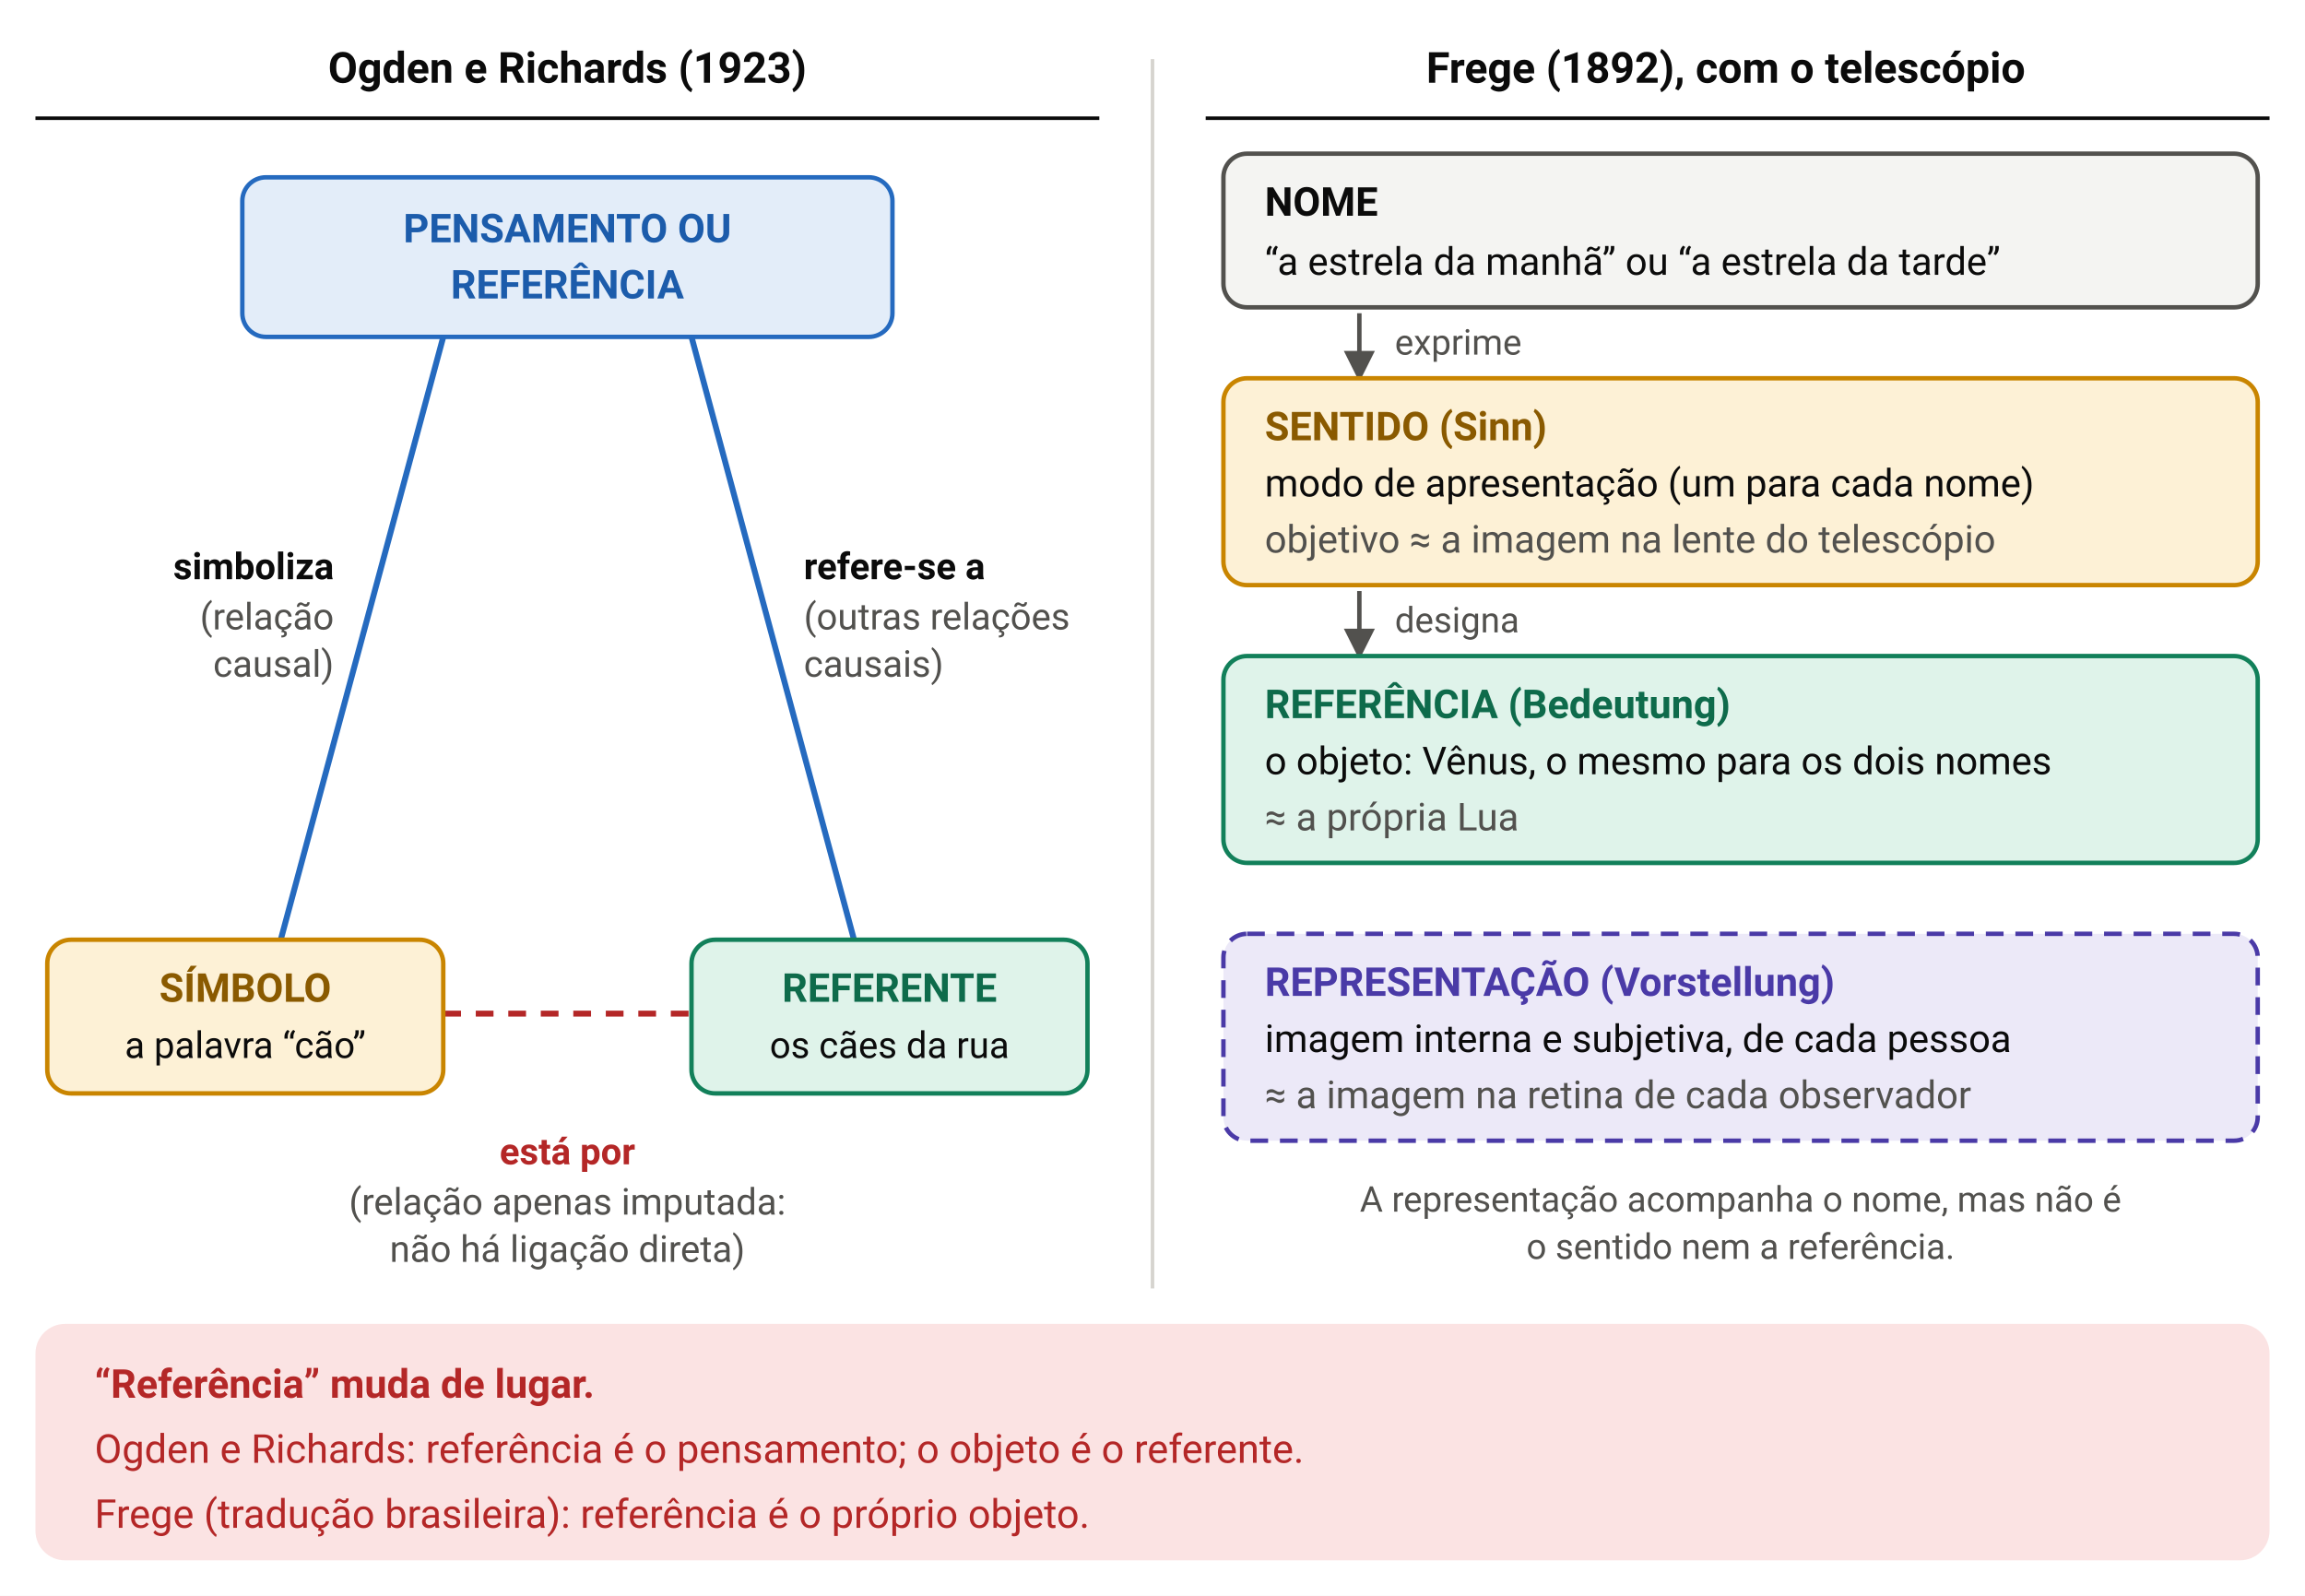
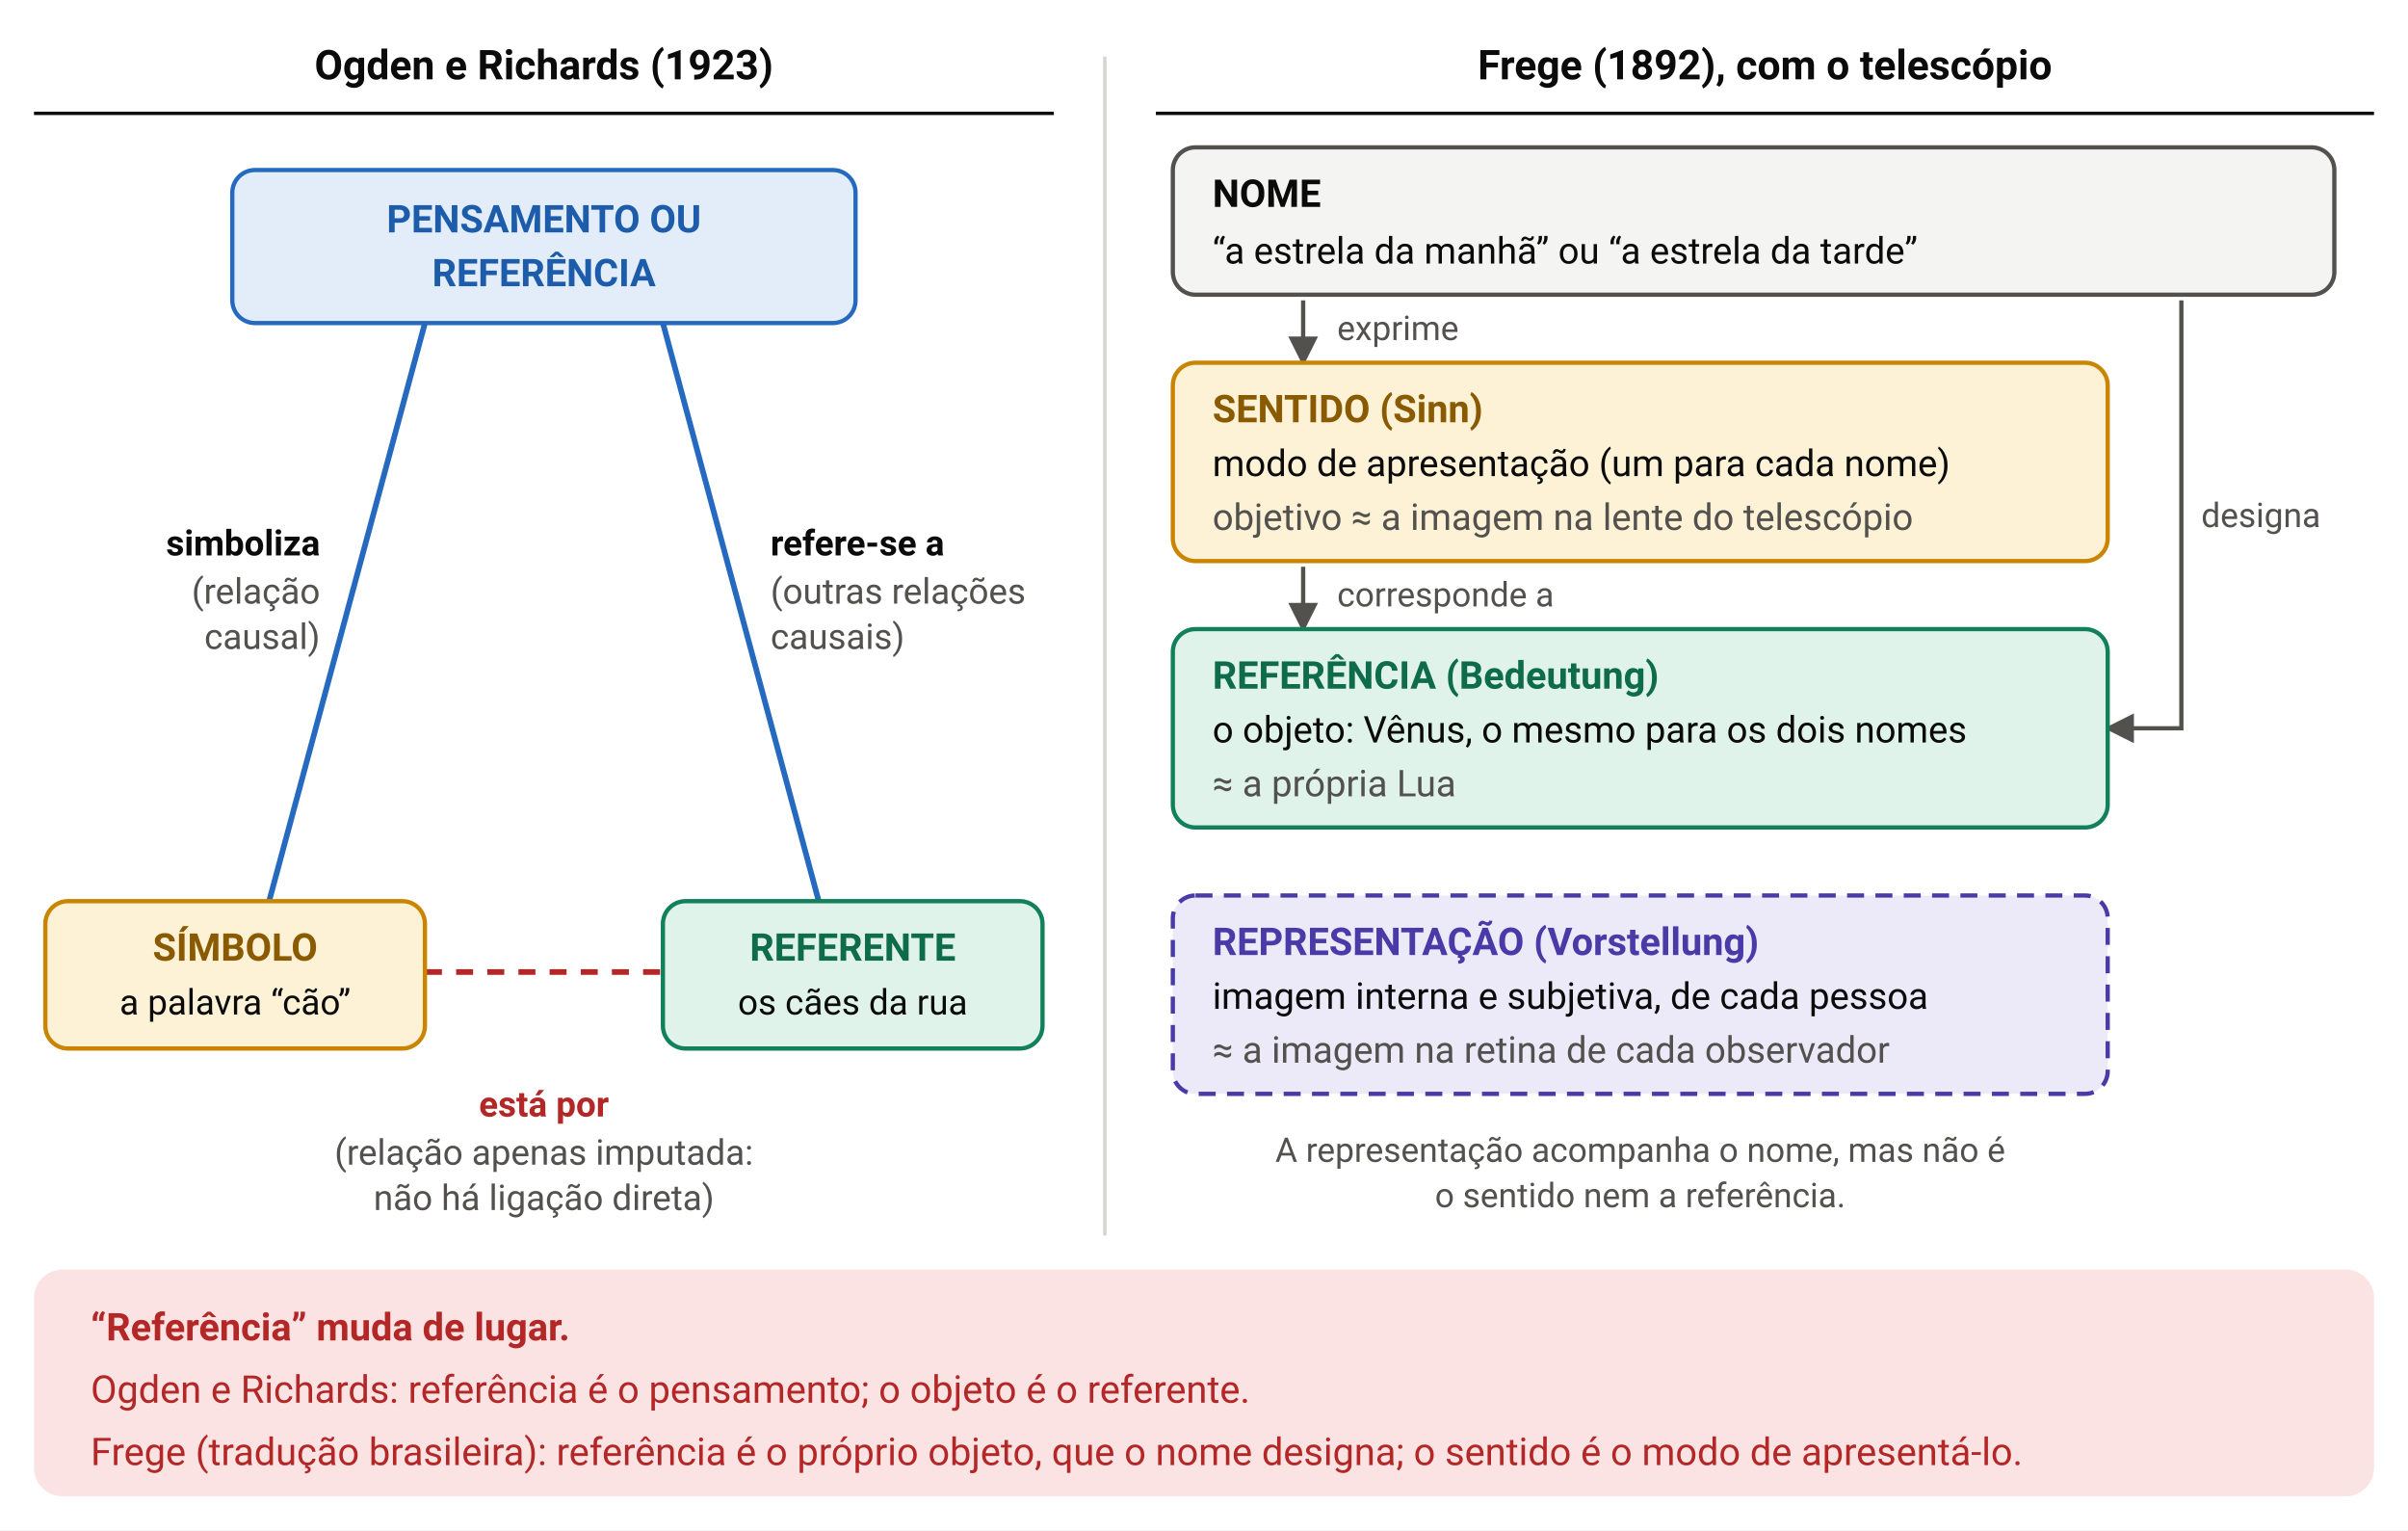
- <svg xmlns="http://www.w3.org/2000/svg" width="780" height="540" viewBox="0 0 780 540" font-family="system-ui, -apple-system, 'Segoe UI', Roboto, sans-serif">
-   <rect width="780" height="540" fill="#ffffff" />
+ <svg xmlns="http://www.w3.org/2000/svg" width="850" height="540" viewBox="0 0 850 540" font-family="system-ui, -apple-system, 'Segoe UI', Roboto, sans-serif">
+   <rect width="850" height="540" fill="#ffffff" />
  <defs>
    <marker id="seta" viewBox="0 0 10 10" refX="5" refY="5" markerWidth="7" markerHeight="7" orient="auto">
      <path d="M0 0 L10 5 L0 10 Z" fill="#52514e" />
    </marker>
  </defs>
  <text x="192" y="28" font-size="14.5" font-weight="700" fill="#0b0b0b" text-anchor="middle">Ogden e Richards (1923)</text>
  <line x1="12" y1="40" x2="372" y2="40" stroke="#0b0b0b" stroke-width="1.2" />
  <line x1="150" y1="114" x2="95" y2="318" stroke="#256abf" stroke-width="2" />
  <line x1="234" y1="114" x2="289" y2="318" stroke="#256abf" stroke-width="2" />
  <line x1="150" y1="343" x2="234" y2="343" stroke="#b42727" stroke-width="2" stroke-dasharray="6 5" />
  <g text-anchor="middle">
    <rect x="82" y="60" width="220" height="54" rx="8" fill="#e3edf9" stroke="#256abf" stroke-width="1.5" />
    <text x="192" y="82" font-size="13.5" font-weight="700" fill="#1c5cab">PENSAMENTO OU</text>
    <text x="192" y="101" font-size="13.5" font-weight="700" fill="#1c5cab">REFERÊNCIA</text>
    <rect x="16" y="318" width="134" height="52" rx="8" fill="#fdf1d6" stroke="#c98500" stroke-width="1.5" />
    <text x="83" y="339" font-size="13.5" font-weight="700" fill="#8a5a00">SÍMBOLO</text>
    <text x="83" y="358" font-size="12.5" fill="#0b0b0b">a palavra “cão”</text>
    <rect x="234" y="318" width="134" height="52" rx="8" fill="#dff3ea" stroke="#12805a" stroke-width="1.5" />
    <text x="301" y="339" font-size="13.5" font-weight="700" fill="#0e6b4b">REFERENTE</text>
    <text x="301" y="358" font-size="12.5" fill="#0b0b0b">os cães da rua</text>
  </g>
  <g font-size="12.5" fill="#0b0b0b">
    <text x="113" y="196" text-anchor="end" font-weight="700">simboliza</text>
    <text x="113" y="213" text-anchor="end" fill="#52514e">(relação</text>
    <text x="113" y="229" text-anchor="end" fill="#52514e">causal)</text>
    <text x="272" y="196" font-weight="700">refere-se a</text>
    <text x="272" y="213" fill="#52514e">(outras relações</text>
    <text x="272" y="229" fill="#52514e">causais)</text>
  </g>
  <g font-size="12.5" text-anchor="middle">
    <text x="192" y="394" font-weight="700" fill="#b42727">está por</text>
    <text x="192" y="411" fill="#52514e">(relação apenas imputada:</text>
    <text x="192" y="427" fill="#52514e">não há ligação direta)</text>
  </g>
  <line x1="390" y1="20" x2="390" y2="436" stroke="#d6d4cf" stroke-width="1.2" />
-   <text x="584" y="28" font-size="14.5" font-weight="700" fill="#0b0b0b" text-anchor="middle">Frege (1892), com o telescópio</text>
-   <line x1="408" y1="40" x2="768" y2="40" stroke="#0b0b0b" stroke-width="1.2" />
+   <text x="623" y="28" font-size="14.5" font-weight="700" fill="#0b0b0b" text-anchor="middle">Frege (1892), com o telescópio</text>
+   <line x1="408" y1="40" x2="838" y2="40" stroke="#0b0b0b" stroke-width="1.2" />
  <g transform="translate(414 52)">
-     <rect width="350" height="52" rx="8" fill="#f4f4f2" stroke="#52514e" stroke-width="1.5" />
+     <rect width="410" height="52" rx="8" fill="#f4f4f2" stroke="#52514e" stroke-width="1.5" />
    <text x="14" y="21" font-size="13.5" font-weight="700" fill="#0b0b0b">NOME</text>
    <text x="14" y="41" font-size="13" fill="#0b0b0b">“a estrela da manhã” ou “a estrela da tarde”</text>
  </g>
  <line x1="460" y1="106" x2="460" y2="124" stroke="#52514e" stroke-width="1.5" marker-end="url(#seta)" />
  <text x="472" y="120" font-size="12" fill="#52514e">exprime</text>
+   <path d="M770 106 V257 H748" fill="none" stroke="#52514e" stroke-width="1.5" marker-end="url(#seta)" />
+   <text x="777" y="186" font-size="12" fill="#52514e">designa</text>
  <g transform="translate(414 128)">
-     <rect width="350" height="70" rx="8" fill="#fdf1d6" stroke="#c98500" stroke-width="1.5" />
+     <rect width="330" height="70" rx="8" fill="#fdf1d6" stroke="#c98500" stroke-width="1.5" />
    <text x="14" y="21" font-size="13.5" font-weight="700" fill="#8a5a00">SENTIDO (Sinn)</text>
    <text x="14" y="40" font-size="13" fill="#0b0b0b">modo de apresentação (um para cada nome)</text>
    <text x="14" y="59" font-size="13" fill="#52514e">objetivo ≈ a imagem na lente do telescópio</text>
  </g>
  <line x1="460" y1="200" x2="460" y2="218" stroke="#52514e" stroke-width="1.5" marker-end="url(#seta)" />
-   <text x="472" y="214" font-size="12" fill="#52514e">designa</text>
+   <text x="472" y="214" font-size="12" fill="#52514e">corresponde a</text>
  <g transform="translate(414 222)">
-     <rect width="350" height="70" rx="8" fill="#dff3ea" stroke="#12805a" stroke-width="1.5" />
+     <rect width="330" height="70" rx="8" fill="#dff3ea" stroke="#12805a" stroke-width="1.5" />
    <text x="14" y="21" font-size="13.5" font-weight="700" fill="#0e6b4b">REFERÊNCIA (Bedeutung)</text>
    <text x="14" y="40" font-size="13" fill="#0b0b0b">o objeto: Vênus, o mesmo para os dois nomes</text>
    <text x="14" y="59" font-size="13" fill="#52514e">≈ a própria Lua</text>
  </g>
  <g transform="translate(414 316)">
-     <rect width="350" height="70" rx="8" fill="#ece9f8" stroke="#4a3aa7" stroke-width="1.5" stroke-dasharray="6 4" />
+     <rect width="330" height="70" rx="8" fill="#ece9f8" stroke="#4a3aa7" stroke-width="1.5" stroke-dasharray="6 4" />
    <text x="14" y="21" font-size="13.5" font-weight="700" fill="#4a3aa7">REPRESENTAÇÃO (Vorstellung)</text>
    <text x="14" y="40" font-size="13" fill="#0b0b0b">imagem interna e subjetiva, de cada pessoa</text>
    <text x="14" y="59" font-size="13" fill="#52514e">≈ a imagem na retina de cada observador</text>
  </g>
-   <text x="589" y="410" font-size="12" fill="#52514e" text-anchor="middle">A representação acompanha o nome, mas não é</text>
-   <text x="589" y="426" font-size="12" fill="#52514e" text-anchor="middle">o sentido nem a referência.</text>
+   <text x="579" y="410" font-size="12" fill="#52514e" text-anchor="middle">A representação acompanha o nome, mas não é</text>
+   <text x="579" y="426" font-size="12" fill="#52514e" text-anchor="middle">o sentido nem a referência.</text>
  <g transform="translate(12 448)">
-     <rect width="756" height="80" rx="10" fill="#fbe3e3" />
+     <rect width="826" height="80" rx="10" fill="#fbe3e3" />
    <text font-size="13.5" fill="#b42727">
      <tspan x="20" y="25" font-weight="700">“Referência” muda de lugar.</tspan>
      <tspan x="20" dy="22">Ogden e Richards: referência é o pensamento; o objeto é o referente.</tspan>
-       <tspan x="20" dy="22">Frege (tradução brasileira): referência é o próprio objeto.</tspan>
+       <tspan x="20" dy="22">Frege (tradução brasileira): referência é o próprio objeto, que o nome designa; o sentido é o modo de apresentá-lo.</tspan>
    </text>
  </g>
</svg>
